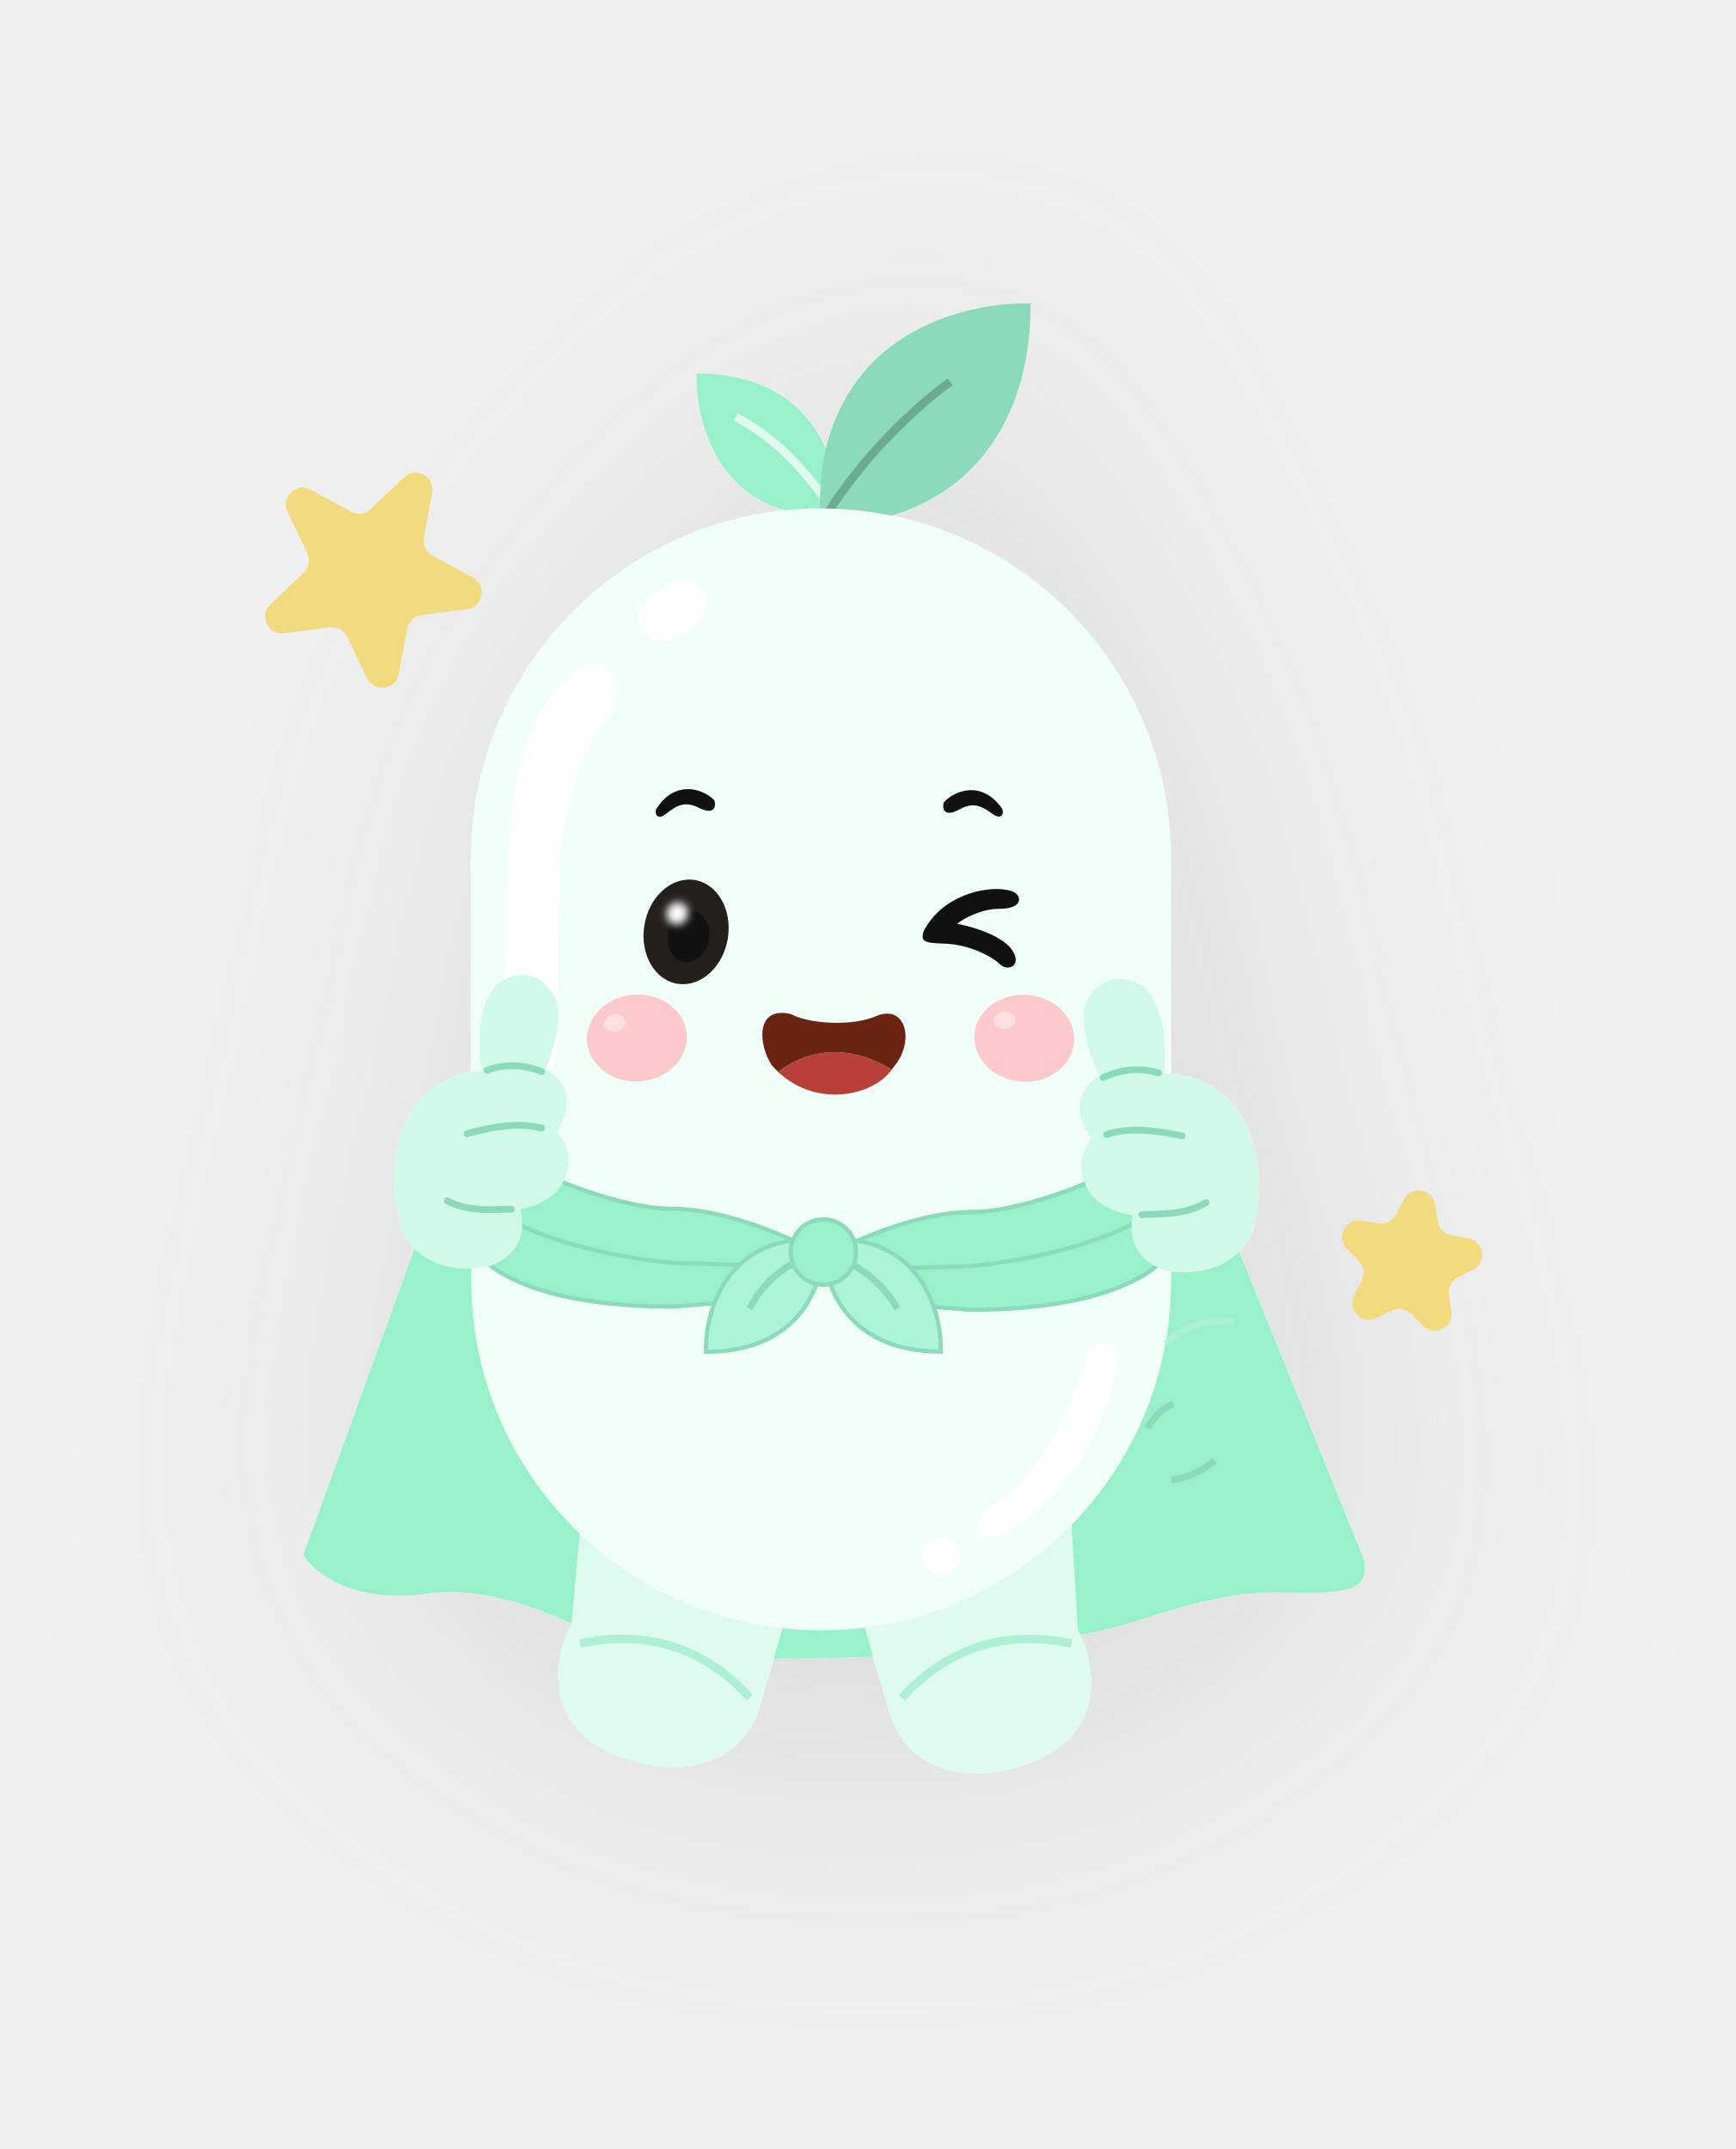
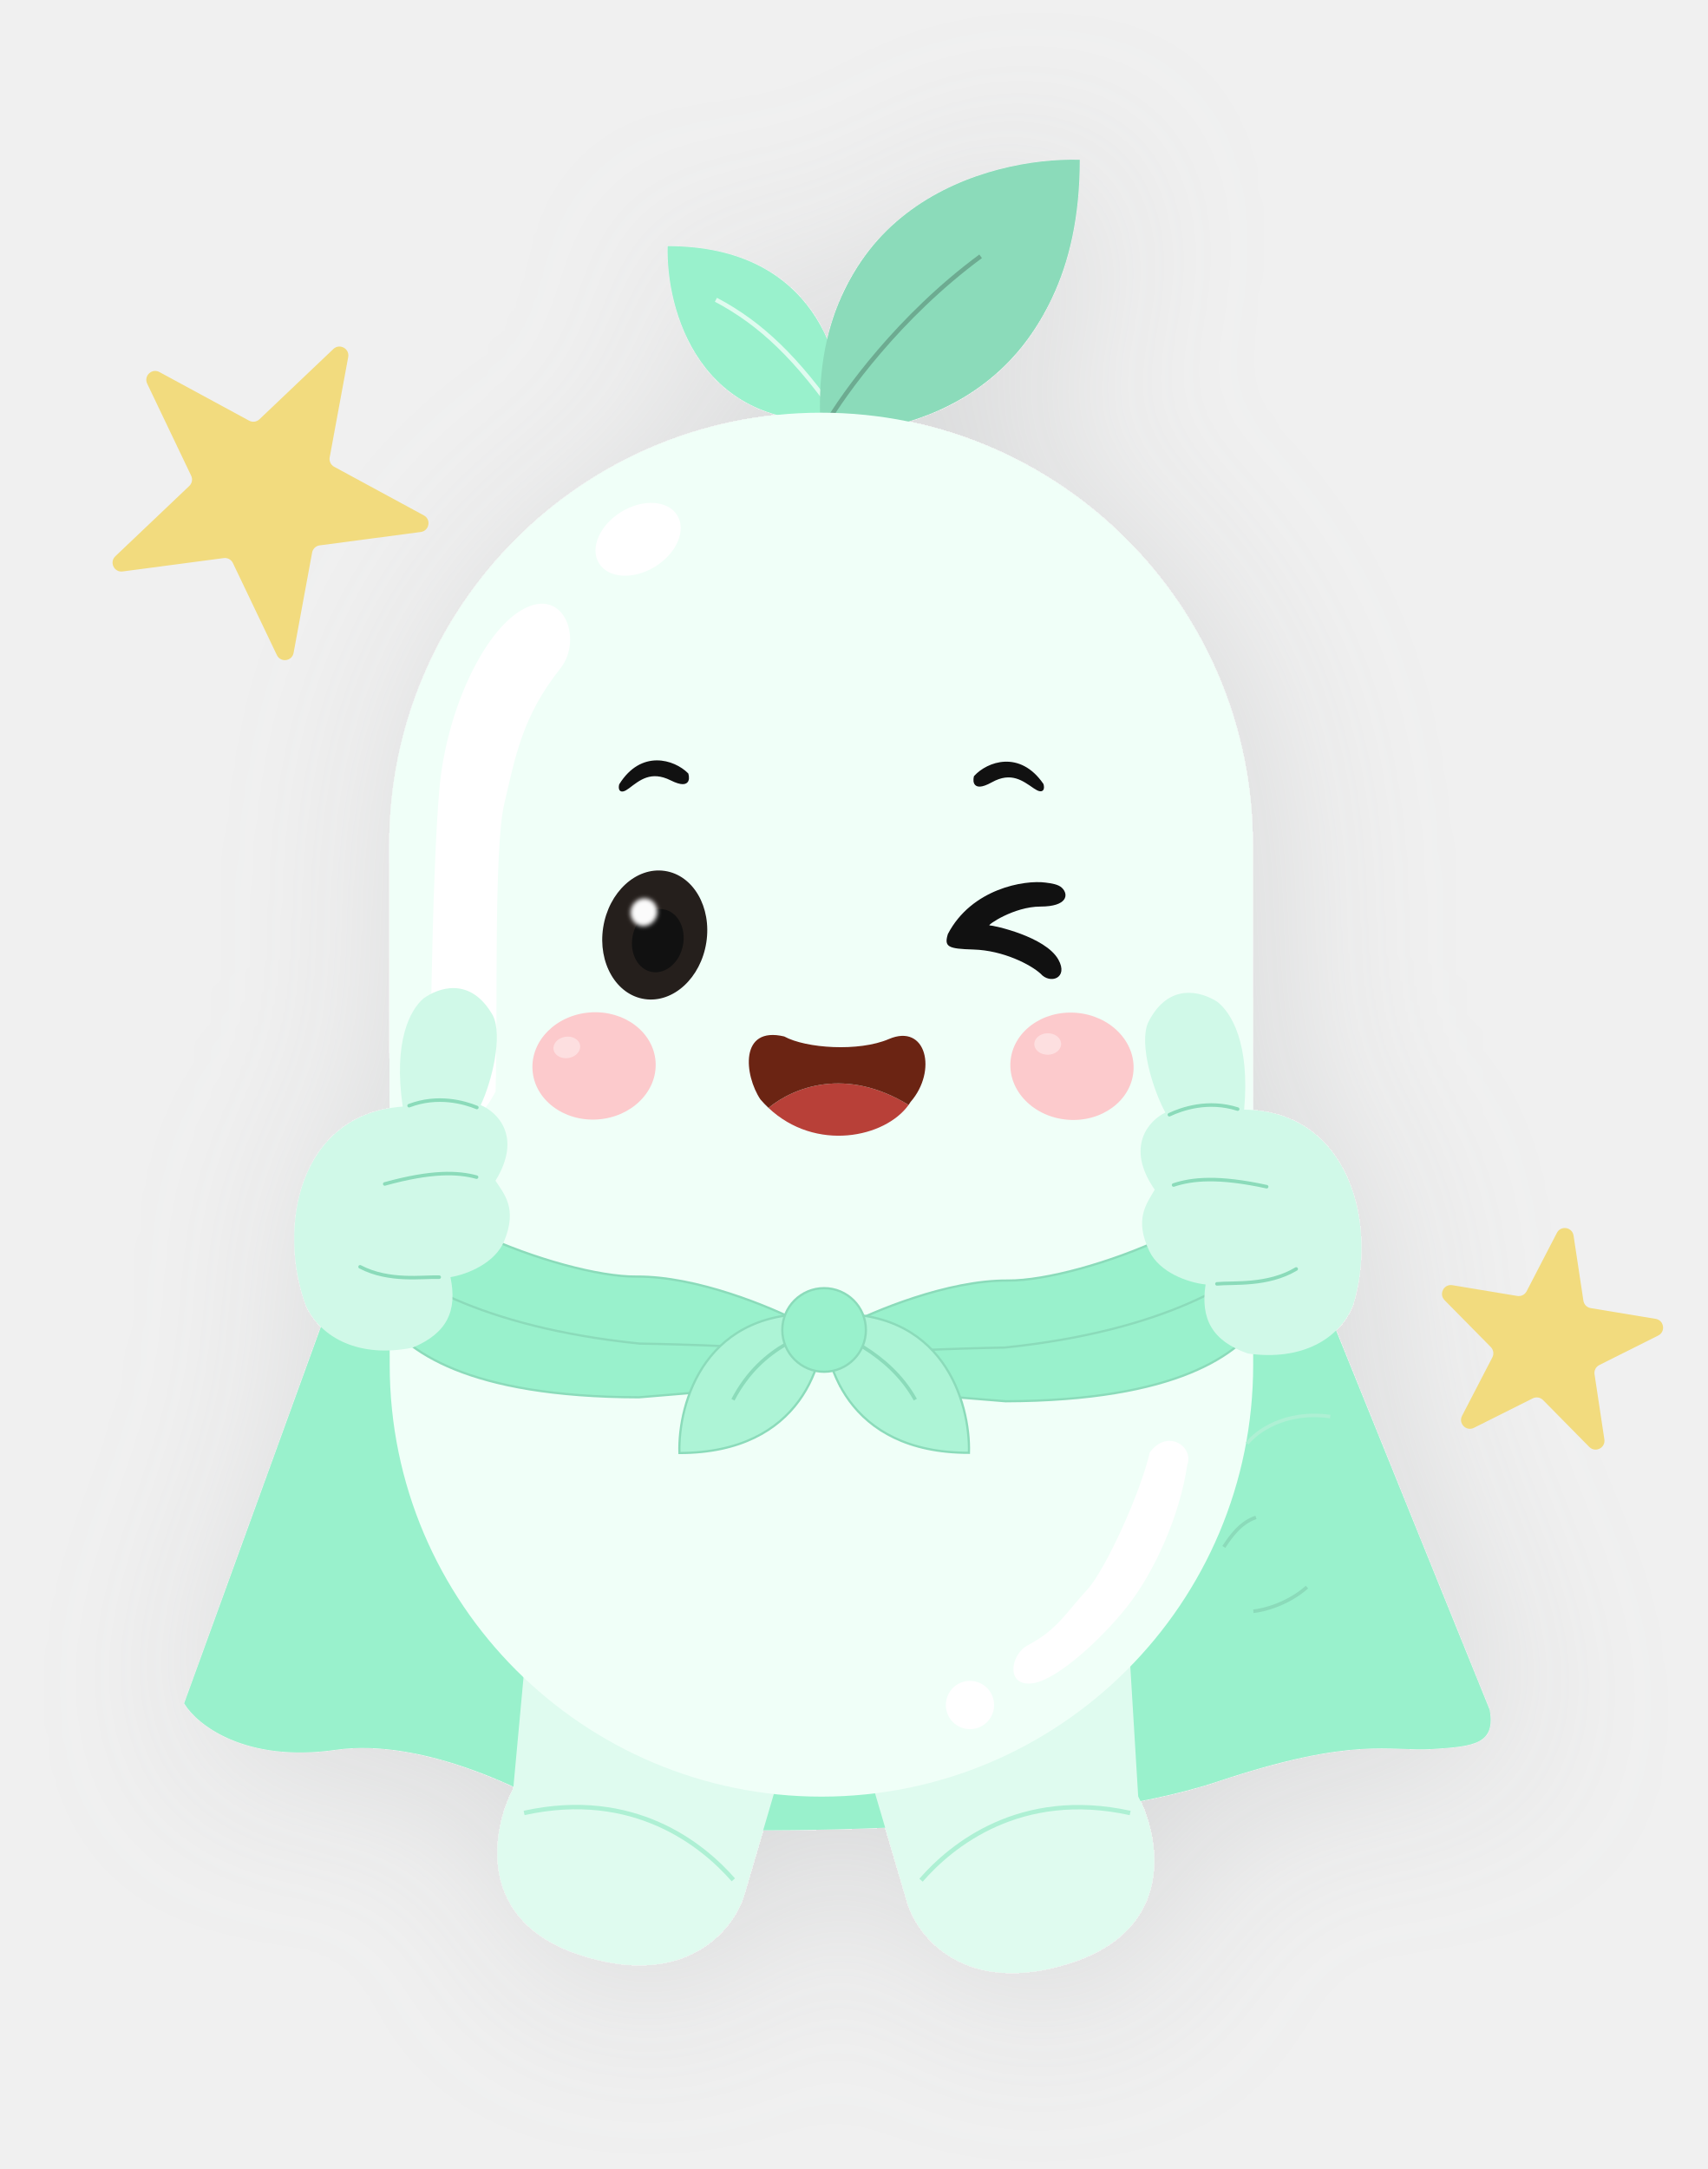
- <svg xmlns="http://www.w3.org/2000/svg" width="206" height="255" viewBox="0 0 206 255" fill="none">
-   <g filter="url(#filter0_d_3097_23908)">
-     <path d="M82.673 44.317C82.505 50.337 85.627 62.115 99.454 61.074C99.794 55.484 96.913 44.306 82.673 44.317Z" fill="#99F1CC" />
-     <path d="M87.314 49.473C91.707 51.793 95.127 55.143 99.171 60.913" stroke="#DFFBEF" />
-     <path d="M122.319 36.01C113.462 35.752 96.132 40.544 97.665 61.775C105.89 62.297 122.335 57.875 122.319 36.01Z" fill="#8BDBBA" />
-     <path d="M122.071 36.462C113.214 36.204 95.883 40.996 97.417 62.227C105.642 62.749 122.087 58.327 122.071 36.462Z" fill="#8BDBBA" />
-     <path d="M97.83 61.558C99.634 58.461 104.943 51.078 112.781 45.294" stroke="#6DAB91" />
-     <path d="M36.276 184.471L54.556 134.151L140.98 134.088L161.656 185.154C162.174 188.249 160.368 188.508 156.241 188.769C152.113 189.03 148.759 187.485 135.605 191.88C120.592 196.897 90.29 197.159 74.466 196.053C70.164 193.132 59.394 187.602 50.726 188.846C42.059 190.091 37.481 186.448 36.276 184.471Z" fill="#99F1CC" stroke="#99F1CC" stroke-width="0.5" />
-     <path d="M127.939 193.434L127.155 180.535L101.88 190.615L105.76 203.769C106.794 207.036 111.39 212.743 121.501 209.433C131.611 206.124 130.005 197.388 127.939 193.434Z" fill="#DFFBEF" />
-     <path d="M67.815 192.704L68.839 181.61L93.869 189.847L90.009 203.007C88.98 206.275 84.392 211.989 74.276 208.694C64.161 205.399 65.754 196.661 67.815 192.704Z" fill="#DFFBEF" />
-     <path d="M88.988 201.459C86.062 198.108 79.436 192.695 68.861 195.025" stroke="#AEF0D4" />
-     <rect x="55.864" y="60.367" width="83.07" height="133.119" rx="41.535" transform="rotate(-0.0418011 55.8643 60.3673)" fill="#F0FFF8" />
-     <ellipse cx="5.013" cy="6.239" rx="5.013" ry="6.239" transform="matrix(0.989658 0.14345 -0.153363 0.98817 77.4248 103.693)" fill="#251F1C" />
-     <ellipse cx="2.461" cy="3.065" rx="2.461" ry="3.065" transform="matrix(0.985294 0.17087 -0.182552 0.983196 79.8574 107.684)" fill="#111111" />
-     <g filter="url(#filter2_f_3097_23908)">
-       <ellipse cx="1.276" cy="1.341" rx="1.276" ry="1.341" transform="matrix(0.970436 0.241359 -0.257296 0.966333 79.4922 106.784)" fill="#FBFBFB" />
+ <svg xmlns="http://www.w3.org/2000/svg" width="100%" height="100%" viewBox="0 0 385 489" fill="none">
+   <g filter="url(#filter0_d_3097_23907)">
+     <path d="M150.553 55.493C150.16 69.603 157.477 97.211 189.885 94.768C190.682 81.666 183.931 55.469 150.553 55.493Z" fill="#99F1CC" />
+     <path d="M161.431 67.579C171.727 73.016 179.743 80.868 189.22 94.391" stroke="#DFFBEF" />
+     <path d="M243.48 36.023C222.72 35.419 182.099 46.652 185.694 96.413C204.972 97.637 243.517 87.272 243.48 36.023Z" fill="#8BDBBA" />
+     <path d="M242.896 37.082C222.136 36.478 181.515 47.711 185.11 97.472C204.388 98.696 242.933 88.332 242.896 37.082Z" fill="#8BDBBA" />
+     <path d="M186.08 95.903C190.307 88.644 202.751 71.342 221.123 57.784" stroke="#6DAB91" />
+     <path d="M41.805 383.994L84.651 266.052L287.216 265.904L335.677 385.593C336.891 392.849 332.659 393.456 322.985 394.068C313.31 394.68 305.447 391.058 274.616 401.359C239.429 413.117 168.405 413.732 131.316 411.139C121.233 404.293 95.989 391.331 75.674 394.249C55.359 397.166 44.63 388.628 41.805 383.994Z" fill="#99F1CC" stroke="#99F1CC" stroke-width="0.5" />
+     <path d="M256.649 405.001L254.813 374.768L195.572 398.394L204.665 429.225C207.089 436.883 217.862 450.258 241.559 442.501C265.257 434.744 261.493 414.269 256.649 405.001Z" fill="#DFFBEF" />
+     <path d="M115.73 403.289L118.13 377.287L176.797 396.593L167.75 427.438C165.337 435.099 154.583 448.49 130.874 440.768C107.166 433.045 110.9 412.564 115.73 403.289Z" fill="#DFFBEF" />
+     <path d="M165.358 423.812C158.499 415.956 142.97 403.269 118.182 408.729" stroke="#AEF0D4" />
+     <rect x="87.718" y="93.113" width="194.704" height="312.01" rx="97.352" transform="rotate(-0.0418011 87.7175 93.1134)" fill="#F0FFF8" />
+     <ellipse cx="11.75" cy="14.623" rx="11.75" ry="14.623" transform="matrix(0.989658 0.14345 -0.153363 0.98817 138.253 194.661)" fill="#251F1C" />
+     <ellipse cx="5.768" cy="7.184" rx="5.768" ry="7.184" transform="matrix(0.985294 0.17087 -0.182552 0.983196 143.955 204.017)" fill="#111111" />
+     <g filter="url(#filter2_f_3097_23907)">
+       <ellipse cx="2.99" cy="3.144" rx="2.99" ry="3.144" transform="matrix(0.970436 0.241359 -0.257296 0.966333 143.1 201.907)" fill="#FBFBFB" />
    </g>
-     <path d="M78.109 96.127C80.17 92.823 83.267 93.801 84.558 95.09C84.558 95.09 85.075 96.638 83.01 95.607C81.038 94.623 79.915 95.61 78.883 96.384C78.058 97.004 78.023 96.471 78.109 96.127Z" fill="#111111" stroke="#111111" stroke-width="0.5" />
-     <path d="M118.727 96.097C116.522 92.887 113.472 94.001 112.239 95.346C112.239 95.346 111.791 96.915 113.808 95.794C115.735 94.724 116.901 95.66 117.965 96.388C118.817 96.971 118.828 96.436 118.727 96.097Z" fill="#111111" stroke="#111111" stroke-width="0.5" />
-     <ellipse cx="75.591" cy="123.17" rx="5.934" ry="5.16" transform="rotate(-3.87089 75.5906 123.17)" fill="#FCCACC" />
-     <ellipse cx="72.971" cy="121.389" rx="1.29" ry="1.032" transform="rotate(-8.98713 72.9714 121.389)" fill="white" fill-opacity="0.4" />
-     <ellipse cx="121.568" cy="123.204" rx="5.934" ry="5.16" transform="rotate(4.48594 121.568 123.204)" fill="#FCCACC" />
-     <ellipse cx="119.236" cy="121.062" rx="1.29" ry="1.032" transform="rotate(-0.630294 119.236 121.062)" fill="white" fill-opacity="0.4" />
-     <path d="M60.692 96.738C61.317 89.243 64.735 81.941 68.242 79.559C72.603 76.597 74.613 82.097 72.356 84.93C68.7 89.518 68.026 93.365 66.938 98.029C65.938 102.314 66.333 118.361 66.117 125.629C63.449 130.798 60.849 128.05 59.838 125.442C59.862 118.997 60.066 104.233 60.692 96.738Z" fill="white" />
-     <path d="M126.831 175.233C124.199 178.53 120.168 182.11 117.941 182.523C115.169 183.037 115.575 179.808 117.328 178.887C120.166 177.395 120.954 175.809 123.078 173.496C124.743 171.683 128.16 164.277 129.051 160.349C130.796 158.003 133.324 159.825 132.658 161.555C131.987 166.253 129.542 171.836 126.831 175.233Z" fill="white" />
-     <ellipse cx="79.829" cy="72.515" rx="4.414" ry="3.096" transform="rotate(-31.4139 79.8291 72.5147)" fill="white" />
-     <circle cx="111.755" cy="184.642" r="2.322" transform="rotate(-0.0418011 111.755 184.642)" fill="white" />
-     <path d="M109.631 110.481C111.909 106.117 116.986 105.262 119.03 105.535L119.058 105.539C119.586 105.609 120.247 105.697 120.598 106.034C121.283 106.69 121.128 107.839 118.542 107.841C115.956 107.843 113.377 109.651 113.635 109.65C114.03 109.65 119.007 110.72 120.255 112.933C121.274 114.74 119.448 115.343 118.547 114.295C117.601 113.435 114.977 112.058 112.089 111.973C109.632 111.902 109.251 111.717 109.631 110.481Z" fill="#111111" />
-     <path fill-rule="evenodd" clip-rule="evenodd" d="M105.852 126.918C103.609 130.06 96.918 131.49 92.373 127.205C94.813 125.201 99.828 123.24 105.852 126.918Z" fill="#B84038" />
-     <path fill-rule="evenodd" clip-rule="evenodd" d="M105.852 126.918C99.828 123.24 94.813 125.201 92.373 127.205C92.105 126.952 91.844 126.679 91.592 126.386C90.043 124.066 89.552 119.307 93.887 120.336C95.975 121.481 101.06 121.827 103.949 120.587C107.559 119.036 108.64 123.651 106.04 126.634C105.981 126.73 105.918 126.825 105.852 126.918Z" fill="#6B2413" />
-     <path d="M79.683 143.434C85.455 143.38 92.647 146.379 95.522 147.885L95.05 150.747L95.778 153.554C94.586 153.815 84.7 154.656 79.906 155.045C63.365 155.016 57.417 150.563 55.154 147.05C53.343 144.239 53.344 141.634 54.117 140.343C51.724 135.286 53.646 130.662 55.912 129.785L55.959 130.816C54.414 136.567 72.469 143.501 79.683 143.434Z" fill="#99F1CC" />
-     <path d="M54.117 140.343C51.724 135.286 53.646 130.662 55.912 129.785L55.959 130.816C54.414 136.567 72.469 143.501 79.683 143.434C85.455 143.38 92.647 146.379 95.522 147.885L95.05 150.747M54.117 140.343C56.961 143.4 64.506 148.301 79.974 149.877C84.187 149.945 93.101 150.215 95.05 150.747M54.117 140.343C53.344 141.634 53.343 144.239 55.154 147.05C57.417 150.563 63.365 155.016 79.906 155.045C84.7 154.656 94.586 153.815 95.778 153.554L95.05 150.747" stroke="#8BDBBA" stroke-width="0.5" />
-     <path d="M58.124 150.269C61.443 148.888 62.457 146.744 61.773 143.486C63.441 143.212 66.079 142.111 66.941 140.022C68.233 136.888 66.953 135.512 66.106 134.21C68.728 129.943 66.25 127.583 64.683 126.937C65.763 124.664 66.829 120.284 65.857 118.318C63.684 114.491 60.566 115.67 59.171 116.687C57.912 117.774 56.26 120.766 57.183 127.08C47.142 127.815 45.107 138.717 47.867 146.218C49.327 149.392 53.073 151.286 58.124 150.269Z" fill="#D0F9E8" />
-     <path d="M64.314 127.166C63.099 126.671 60.555 125.944 57.797 126.994" stroke="#8BDBBA" stroke-width="0.8" stroke-linecap="round" />
-     <path d="M64.287 133.867C62.499 133.376 59.968 133.269 55.451 134.522" stroke="#8BDBBA" stroke-width="0.8" stroke-linecap="round" />
-     <path d="M60.691 143.489C59.115 143.427 55.884 143.962 53.082 142.494" stroke="#8BDBBA" stroke-width="0.8" stroke-linecap="round" />
-     <path d="M83.805 160.403C83.659 155.62 86.234 146.258 97.699 147.07C97.988 151.51 95.613 160.394 83.805 160.403Z" fill="#ADF4D6" />
-     <path d="M83.805 160.403C83.659 155.62 86.234 146.258 97.699 147.07C97.988 151.51 95.613 160.394 83.805 160.403Z" fill="#ADF4D6" stroke="#8BDBBA" stroke-width="0.5" />
-     <path d="M98.238 148.051C96.469 148.924 91.789 149.861 88.956 155.281" stroke="#8BDBBA" stroke-width="0.8" />
-     <path d="M107.048 201.492C109.969 198.136 116.586 192.713 127.165 195.028" stroke="#AEF0D4" />
-     <path d="M138.418 159.485C139.277 158.367 142.079 156.284 146.414 156.9" stroke="#AEF0D4" stroke-width="0.8" />
-     <path d="M115.388 143.814C109.616 143.769 102.428 146.778 99.556 148.288L100.033 151.149L99.309 153.958C100.5 154.217 110.388 155.044 115.182 155.425C131.723 155.372 137.665 150.911 139.923 147.394C141.73 144.581 141.725 141.975 140.95 140.686C143.336 135.626 141.407 131.004 139.139 130.131L139.094 131.162C140.648 136.911 122.603 143.87 115.388 143.814Z" fill="#99F1CC" />
-     <path d="M140.95 140.686C143.336 135.625 141.407 131.004 139.139 130.131L139.094 131.162C140.648 136.911 122.603 143.87 115.388 143.814C109.616 143.769 102.428 146.778 99.556 148.288L100.033 151.149M140.95 140.686C138.11 143.747 130.573 148.659 115.107 150.257C110.894 150.332 101.98 150.614 100.033 151.149M140.95 140.686C141.725 141.975 141.73 144.581 139.923 147.394C137.665 150.911 131.723 155.372 115.182 155.425C110.388 155.044 100.5 154.217 99.309 153.958L100.033 151.149" stroke="#8BDBBA" stroke-width="0.5" />
-     <path d="M138.488 150.832C135.06 149.624 133.915 147.518 134.422 144.19C132.724 144.008 129.999 143.045 129.012 140.985C127.531 137.895 128.746 136.434 129.527 135.072C126.64 130.913 129.009 128.392 130.554 127.652C129.336 125.418 128.013 121.057 128.884 119.019C130.861 115.033 134.075 116.048 135.541 116.995C136.872 118.022 138.708 120.949 138.132 127.374C148.307 127.549 150.975 138.439 148.611 146.165C147.317 149.451 143.642 151.573 138.488 150.832Z" fill="#D0F9E8" />
-     <path d="M130.939 127.862C132.138 127.293 134.664 126.417 137.508 127.322" stroke="#8BDBBA" stroke-width="0.8" stroke-linecap="round" />
-     <path d="M131.344 134.624C133.12 134.028 135.669 133.777 140.298 134.787" stroke="#8BDBBA" stroke-width="0.8" stroke-linecap="round" />
-     <path d="M135.515 144.133C137.102 143.982 140.394 144.339 143.139 142.7" stroke="#8BDBBA" stroke-width="0.8" stroke-linecap="round" />
-     <path d="M136.176 169.435C136.81 168.497 137.722 167.112 139.27 166.595" stroke="#8BDBBA" stroke-width="0.8" />
-     <path d="M139.018 175.625C139.964 175.538 142.32 174.952 144.176 173.299" stroke="#8BDBBA" stroke-width="0.8" />
-     <path d="M111.656 160.383C111.795 155.6 109.207 146.241 97.742 147.069C97.46 151.511 99.848 160.391 111.656 160.383Z" fill="#ADF4D6" />
-     <path d="M111.656 160.383C111.795 155.6 109.207 146.241 97.742 147.069C97.46 151.511 99.848 160.391 111.656 160.383Z" fill="#ADF4D6" stroke="#8BDBBA" stroke-width="0.5" />
-     <path d="M97.206 148.051C98.975 148.922 103.915 150.626 106.498 155.268" stroke="#8BDBBA" stroke-width="0.8" />
-     <circle cx="97.722" cy="148.567" r="3.878" transform="rotate(-0.0418011 97.7215 148.567)" fill="#99F1CC" stroke="#8BDBBA" stroke-width="0.5" />
+     <path d="M139.857 176.928C144.688 169.185 151.946 171.477 154.972 174.498C154.972 174.498 156.184 178.126 151.345 175.71C146.722 173.403 144.089 175.716 141.671 177.532C139.737 178.984 139.656 177.734 139.857 176.928Z" fill="#111111" stroke="#111111" stroke-width="0.5" />
+     <path d="M235.059 176.857C229.889 169.335 222.74 171.946 219.851 175.098C219.851 175.098 218.8 178.775 223.528 176.149C228.044 173.639 230.777 175.833 233.273 177.54C235.269 178.906 235.295 177.654 235.059 176.857Z" fill="#111111" stroke="#111111" stroke-width="0.5" />
+     <ellipse cx="133.952" cy="240.312" rx="13.907" ry="12.093" transform="rotate(-3.87089 133.952 240.312)" fill="#FCCACC" />
+     <ellipse cx="127.813" cy="236.139" rx="3.023" ry="2.419" transform="rotate(-8.98713 127.813 236.139)" fill="white" fill-opacity="0.4" />
+     <ellipse cx="241.718" cy="240.392" rx="13.907" ry="12.093" transform="rotate(4.48594 241.718 240.392)" fill="#FCCACC" />
+     <ellipse cx="236.251" cy="235.371" rx="3.023" ry="2.419" transform="rotate(-0.630294 236.251 235.371)" fill="white" fill-opacity="0.4" />
+     <path d="M99.032 178.36C100.497 160.793 108.509 143.679 116.728 138.096C126.951 131.152 131.662 144.045 126.37 150.685C117.801 161.437 116.223 170.455 113.672 181.386C111.328 191.429 112.254 229.041 111.747 246.076C105.495 258.192 99.401 251.752 97.03 245.638C97.087 230.532 97.566 195.928 99.032 178.36Z" fill="white" />
+     <path d="M254.053 362.34C247.885 370.069 238.436 378.46 233.215 379.428C226.719 380.631 227.67 373.065 231.778 370.905C238.431 367.407 240.277 363.69 245.255 358.27C249.158 354.02 257.167 336.661 259.255 327.456C263.346 321.957 269.271 326.226 267.709 330.282C266.137 341.293 260.406 354.38 254.053 362.34Z" fill="white" />
+     <ellipse cx="143.886" cy="121.585" rx="10.347" ry="7.256" transform="rotate(-31.4138 143.886 121.585)" fill="white" />
+     <circle cx="218.718" cy="384.394" r="5.442" transform="rotate(-0.0418011 218.718 384.394)" fill="white" />
+     <path d="M213.738 210.571C219.079 200.343 230.978 198.34 235.77 198.979L235.834 198.988C237.073 199.153 238.622 199.359 239.445 200.148C241.049 201.685 240.687 204.38 234.625 204.384C228.564 204.389 222.52 208.626 223.125 208.625C224.05 208.625 235.715 211.133 238.64 216.32C241.027 220.555 236.749 221.967 234.636 219.51C232.419 217.495 226.27 214.267 219.501 214.07C213.741 213.902 212.849 213.47 213.738 210.571Z" fill="#111111" />
+     <path fill-rule="evenodd" clip-rule="evenodd" d="M204.881 249.098C199.625 256.462 183.941 259.814 173.288 249.77C179.008 245.072 190.761 240.477 204.881 249.098Z" fill="#B84038" />
+     <path fill-rule="evenodd" clip-rule="evenodd" d="M204.881 249.098C190.761 240.477 179.008 245.072 173.288 249.77C172.66 249.178 172.049 248.539 171.459 247.852C167.827 242.412 166.677 231.259 176.838 233.671C181.73 236.355 193.65 237.165 200.42 234.258C208.883 230.624 211.416 241.44 205.321 248.431C205.184 248.657 205.037 248.879 204.881 249.098Z" fill="#6B2413" />
+     <path d="M143.546 287.808C157.073 287.683 173.931 294.711 180.669 298.24L179.561 304.949L181.268 311.53C178.476 312.14 155.304 314.112 144.068 315.022C105.297 314.954 91.357 304.519 86.052 296.284C81.808 289.696 81.81 283.589 83.622 280.564C78.012 268.711 82.518 257.874 87.829 255.818L87.938 258.235C84.317 271.714 126.636 287.965 143.546 287.808Z" fill="#99F1CC" />
+     <path d="M83.622 280.564C78.012 268.711 82.518 257.874 87.829 255.818L87.938 258.235C84.317 271.714 126.636 287.965 143.546 287.808C157.073 287.683 173.931 294.711 180.669 298.24L179.561 304.949M83.622 280.564C90.288 287.729 107.971 299.217 144.226 302.91C154.102 303.07 174.994 303.702 179.561 304.949M83.622 280.564C81.81 283.589 81.808 289.696 86.052 296.284C91.357 304.519 105.297 314.954 144.068 315.022C155.304 314.112 178.476 312.14 181.268 311.53L179.561 304.949" stroke="#8BDBBA" stroke-width="0.5" />
+     <path d="M93.016 303.83C100.796 300.593 103.173 295.568 101.57 287.931C105.479 287.289 111.663 284.708 113.682 279.811C116.711 272.466 113.71 269.242 111.725 266.19C117.871 256.187 112.063 250.658 108.39 249.143C110.922 243.816 113.42 233.548 111.142 228.942C106.049 219.97 98.741 222.736 95.47 225.117C92.519 227.666 88.648 234.679 90.811 249.478C67.278 251.199 62.507 276.754 68.977 294.334C72.398 301.774 81.179 306.213 93.016 303.83Z" fill="#D0F9E8" />
+     <path d="M107.525 249.68C104.676 248.518 98.715 246.815 92.249 249.277" stroke="#8BDBBA" stroke-width="0.8" stroke-linecap="round" />
+     <path d="M107.462 265.385C103.272 264.235 97.339 263.984 86.753 266.92" stroke="#8BDBBA" stroke-width="0.8" stroke-linecap="round" />
+     <path d="M99.034 287.938C95.339 287.794 87.765 289.047 81.198 285.606" stroke="#8BDBBA" stroke-width="0.8" stroke-linecap="round" />
+     <path d="M153.206 327.581C152.864 316.372 158.897 294.428 185.771 296.33C186.448 306.739 180.881 327.561 153.206 327.581Z" fill="#ADF4D6" />
+     <path d="M153.206 327.581C152.864 316.372 158.897 294.428 185.771 296.33C186.448 306.739 180.881 327.561 153.206 327.581Z" fill="#ADF4D6" stroke="#8BDBBA" stroke-width="0.5" />
+     <path d="M187.033 298.629C182.888 300.676 171.92 302.873 165.277 315.576" stroke="#8BDBBA" stroke-width="0.8" />
+     <path d="M207.684 423.888C214.531 416.022 230.042 403.312 254.837 408.736" stroke="#AEF0D4" />
+     <path d="M281.212 325.43C283.226 322.809 289.793 317.926 299.952 319.37" stroke="#AEF0D4" stroke-width="0.8" />
+     <path d="M227.231 288.699C213.703 288.593 196.856 295.646 190.123 299.186L191.24 305.892L189.544 312.476C192.336 313.082 215.511 315.021 226.749 315.914C265.519 315.789 279.444 305.334 284.737 297.091C288.971 290.497 288.96 284.39 287.144 281.368C292.736 269.507 288.215 258.676 282.9 256.628L282.795 259.045C286.436 272.519 244.141 288.831 227.231 288.699Z" fill="#99F1CC" />
+     <path d="M287.144 281.368C292.736 269.507 288.215 258.676 282.9 256.628L282.795 259.045C286.436 272.519 244.141 288.831 227.231 288.699C213.703 288.593 196.856 295.646 190.123 299.186L191.24 305.892M287.144 281.368C280.488 288.542 262.822 300.057 226.572 303.802C216.697 303.976 195.806 304.639 191.24 305.892M287.144 281.368C288.96 284.39 288.971 290.497 284.737 297.091C279.444 305.334 265.519 315.789 226.749 315.914C215.511 315.021 192.336 313.082 189.544 312.476L191.24 305.892" stroke="#8BDBBA" stroke-width="0.5" />
+     <path d="M281.377 305.148C273.342 302.319 270.66 297.381 271.848 289.583C267.866 289.154 261.479 286.898 259.166 282.069C255.695 274.826 258.542 271.403 260.375 268.211C253.608 258.461 259.159 252.553 262.781 250.818C259.926 245.584 256.826 235.361 258.866 230.583C263.501 221.242 271.033 223.621 274.469 225.841C277.59 228.247 281.893 235.108 280.542 250.166C304.392 250.579 310.645 276.102 305.105 294.211C302.07 301.912 293.458 306.886 281.377 305.148Z" fill="#D0F9E8" />
+     <path d="M263.685 251.311C266.494 249.978 272.415 247.924 279.08 250.044" stroke="#8BDBBA" stroke-width="0.8" stroke-linecap="round" />
+     <path d="M264.632 267.159C268.796 265.762 274.77 265.174 285.62 267.542" stroke="#8BDBBA" stroke-width="0.8" stroke-linecap="round" />
+     <path d="M274.409 289.447C278.129 289.093 285.845 289.931 292.279 286.089" stroke="#8BDBBA" stroke-width="0.8" stroke-linecap="round" />
+     <path d="M275.957 348.752C277.443 346.552 279.581 343.307 283.208 342.095" stroke="#8BDBBA" stroke-width="0.8" />
+     <path d="M282.618 363.259C284.835 363.056 290.357 361.682 294.708 357.809" stroke="#8BDBBA" stroke-width="0.8" />
+     <path d="M218.484 327.534C218.81 316.324 212.745 294.388 185.874 296.33C185.213 306.739 190.81 327.554 218.484 327.534Z" fill="#ADF4D6" />
+     <path d="M218.484 327.534C218.81 316.324 212.745 294.388 185.874 296.33C185.213 306.739 190.81 327.554 218.484 327.534Z" fill="#ADF4D6" stroke="#8BDBBA" stroke-width="0.5" />
+     <path d="M184.615 298.631C188.762 300.671 200.341 304.666 206.395 315.546" stroke="#8BDBBA" stroke-width="0.8" />
+     <circle cx="185.825" cy="299.839" r="9.425" transform="rotate(-0.0418011 185.825 299.839)" fill="#99F1CC" stroke="#8BDBBA" stroke-width="0.5" />
  </g>
-   <path d="M34.122 60.729C33.287 58.981 35.176 57.185 36.88 58.108L41.671 60.705C42.433 61.118 43.374 60.994 44.002 60.397L47.953 56.642C49.357 55.308 51.649 56.55 51.297 58.455L50.308 63.815C50.151 64.667 50.56 65.523 51.322 65.936L56.113 68.533C57.817 69.457 57.343 72.02 55.423 72.274L50.02 72.99C49.161 73.103 48.473 73.757 48.316 74.609L47.326 79.969C46.974 81.874 44.39 82.216 43.555 80.468L41.205 75.551C40.831 74.769 39.997 74.317 39.138 74.43L33.735 75.145C31.814 75.4 30.69 73.048 32.094 71.713L36.045 67.959C36.673 67.362 36.846 66.428 36.472 65.647L34.122 60.729Z" fill="#F2DB7E" />
-   <path d="M166.598 142.356C167.49 140.636 170.062 141.062 170.352 142.977L170.646 144.927C170.776 145.783 171.442 146.459 172.297 146.601L174.242 146.923C176.153 147.239 176.543 149.817 174.811 150.684L173.048 151.567C172.273 151.955 171.836 152.798 171.966 153.654L172.261 155.604C172.55 157.519 170.219 158.686 168.859 157.307L167.475 155.903C166.866 155.286 165.93 155.131 165.155 155.519L163.392 156.402C161.66 157.269 159.83 155.413 160.721 153.693L161.629 151.943C162.027 151.173 161.885 150.235 161.277 149.618L159.893 148.214C158.533 146.835 159.732 144.52 161.644 144.837L163.589 145.159C164.444 145.3 165.292 144.875 165.691 144.106L166.598 142.356Z" fill="#F2DB7E" />
+   <path d="M33.191 86.497C32.356 84.749 34.246 82.953 35.949 83.877L56.169 94.836C56.931 95.249 57.871 95.125 58.5 94.528L75.171 78.684C76.575 77.35 78.867 78.592 78.516 80.497L74.341 103.114C74.183 103.966 74.593 104.822 75.354 105.235L95.574 116.195C97.278 117.118 96.804 119.682 94.884 119.936L72.084 122.954C71.225 123.068 70.537 123.722 70.379 124.574L66.204 147.191C65.853 149.096 63.268 149.438 62.433 147.69L52.517 126.939C52.143 126.157 51.309 125.705 50.45 125.818L27.65 128.837C25.729 129.091 24.605 126.739 26.009 125.404L42.681 109.561C43.309 108.964 43.481 108.031 43.108 107.249L33.191 86.497Z" fill="#F2DB7E" />
+   <path d="M351.068 277.938C351.96 276.218 354.532 276.644 354.821 278.56L357.041 293.238C357.17 294.095 357.837 294.771 358.691 294.913L373.337 297.338C375.249 297.654 375.638 300.232 373.906 301.099L360.632 307.746C359.857 308.134 359.42 308.977 359.55 309.833L361.769 324.512C362.059 326.428 359.728 327.595 358.367 326.215L347.944 315.644C347.336 315.027 346.399 314.872 345.624 315.26L332.35 321.907C330.618 322.774 328.787 320.918 329.679 319.198L336.511 306.018C336.91 305.249 336.768 304.311 336.16 303.694L325.737 293.123C324.376 291.743 325.576 289.429 327.487 289.745L342.133 292.171C342.988 292.312 343.837 291.887 344.236 291.118L351.068 277.938Z" fill="#F2DB7E" />
  <defs>
-     <filter id="filter0_d_3097_23908" x="0" y="0" width="205.992" height="254.432" filterUnits="userSpaceOnUse" color-interpolation-filters="sRGB">
+     <filter id="filter0_d_3097_23907" x="5.529" y="0" width="374.601" height="488.841" filterUnits="userSpaceOnUse" color-interpolation-filters="sRGB">
      <feFlood flood-opacity="0" result="BackgroundImageFix" />
      <feColorMatrix in="SourceAlpha" type="matrix" values="0 0 0 0 0 0 0 0 0 0 0 0 0 0 0 0 0 0 127 0" result="hardAlpha" />
      <feOffset dx="4" dy="4" />
      <feGaussianBlur stdDeviation="20" />
      <feComposite in2="hardAlpha" operator="out" />
      <feColorMatrix type="matrix" values="0 0 0 0 0.494 0 0 0 0 0.514 0 0 0 0 0.529 0 0 0 0.2 0" />
-       <feBlend mode="normal" in2="BackgroundImageFix" result="effect1_dropShadow_3097_23908" />
-       <feBlend mode="normal" in="SourceGraphic" in2="effect1_dropShadow_3097_23908" result="shape" />
+       <feBlend mode="normal" in2="BackgroundImageFix" result="effect1_dropShadow_3097_23907" />
+       <feBlend mode="normal" in="SourceGraphic" in2="effect1_dropShadow_3097_23907" result="shape" />
    </filter>
-     <filter id="filter2_f_3097_23908" x="78.1" y="106.056" width="4.571" height="4.665" filterUnits="userSpaceOnUse" color-interpolation-filters="sRGB">
+     <filter id="filter2_f_3097_23907" x="141.18" y="201.543" width="8.026" height="8.246" filterUnits="userSpaceOnUse" color-interpolation-filters="sRGB">
      <feFlood flood-opacity="0" result="BackgroundImageFix" />
      <feBlend mode="normal" in="SourceGraphic" in2="BackgroundImageFix" result="shape" />
-       <feGaussianBlur stdDeviation="0.5" result="effect1_foregroundBlur_3097_23908" />
+       <feGaussianBlur stdDeviation="0.5" result="effect1_foregroundBlur_3097_23907" />
    </filter>
  </defs>
</svg>
